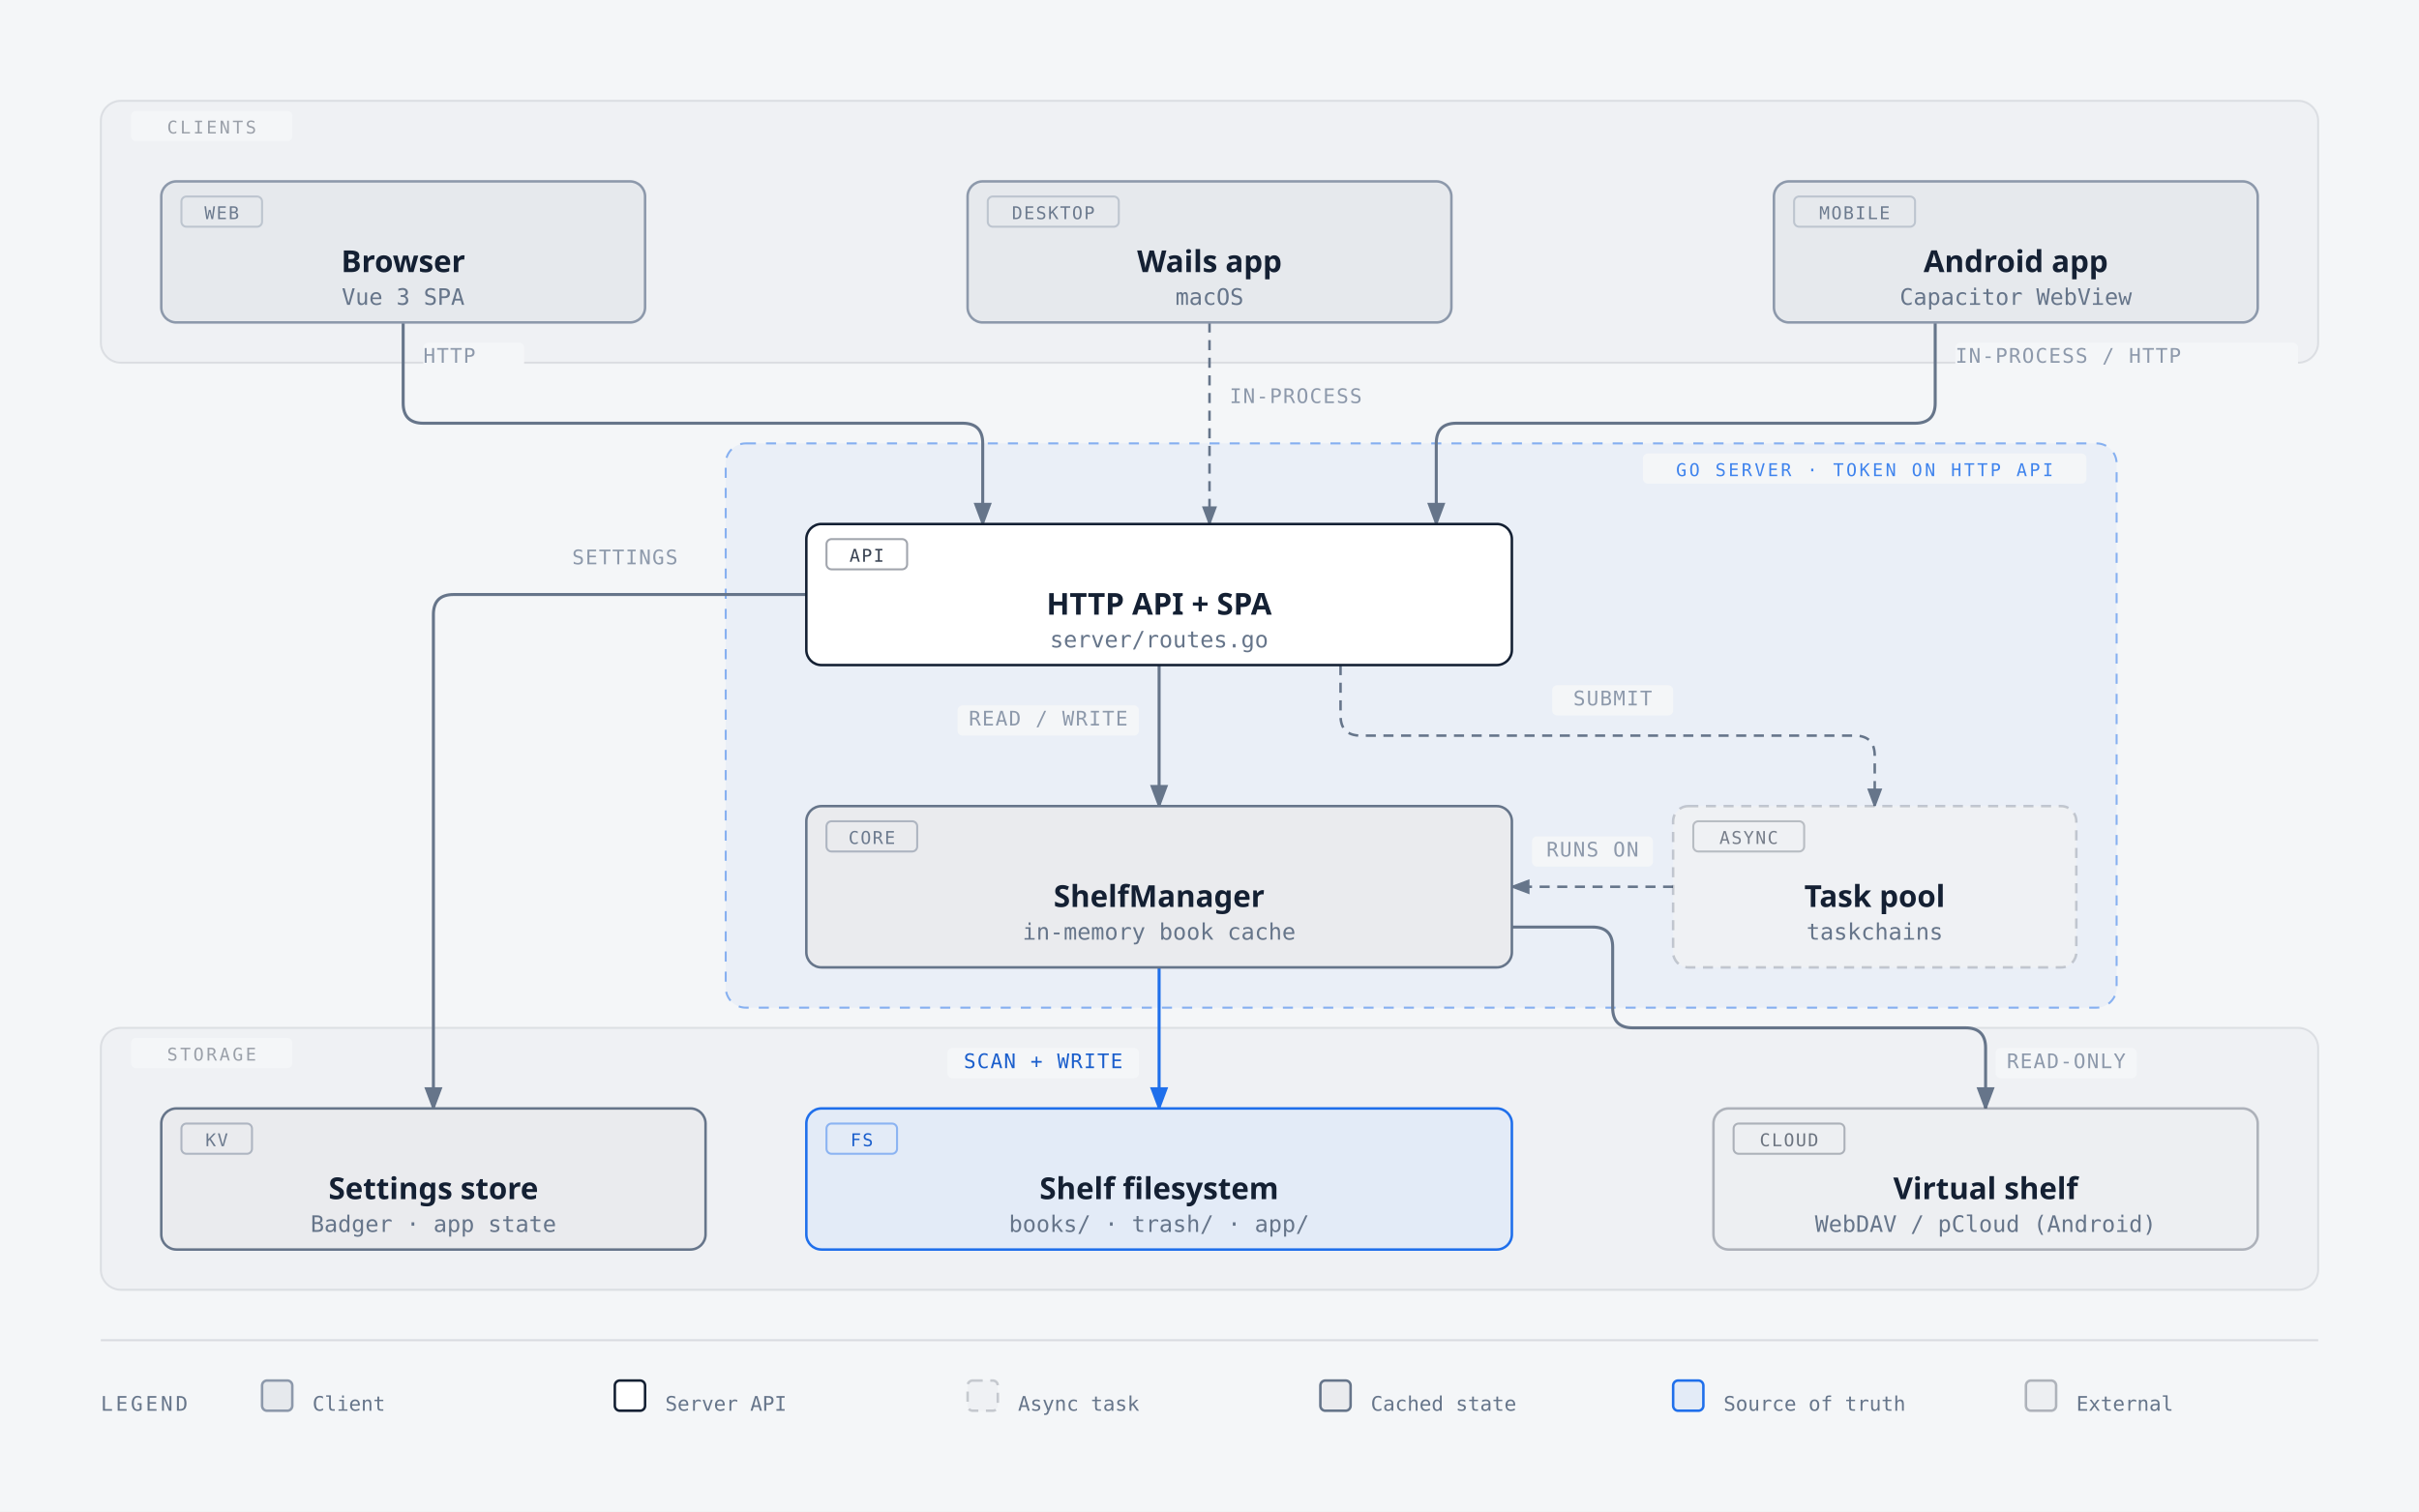
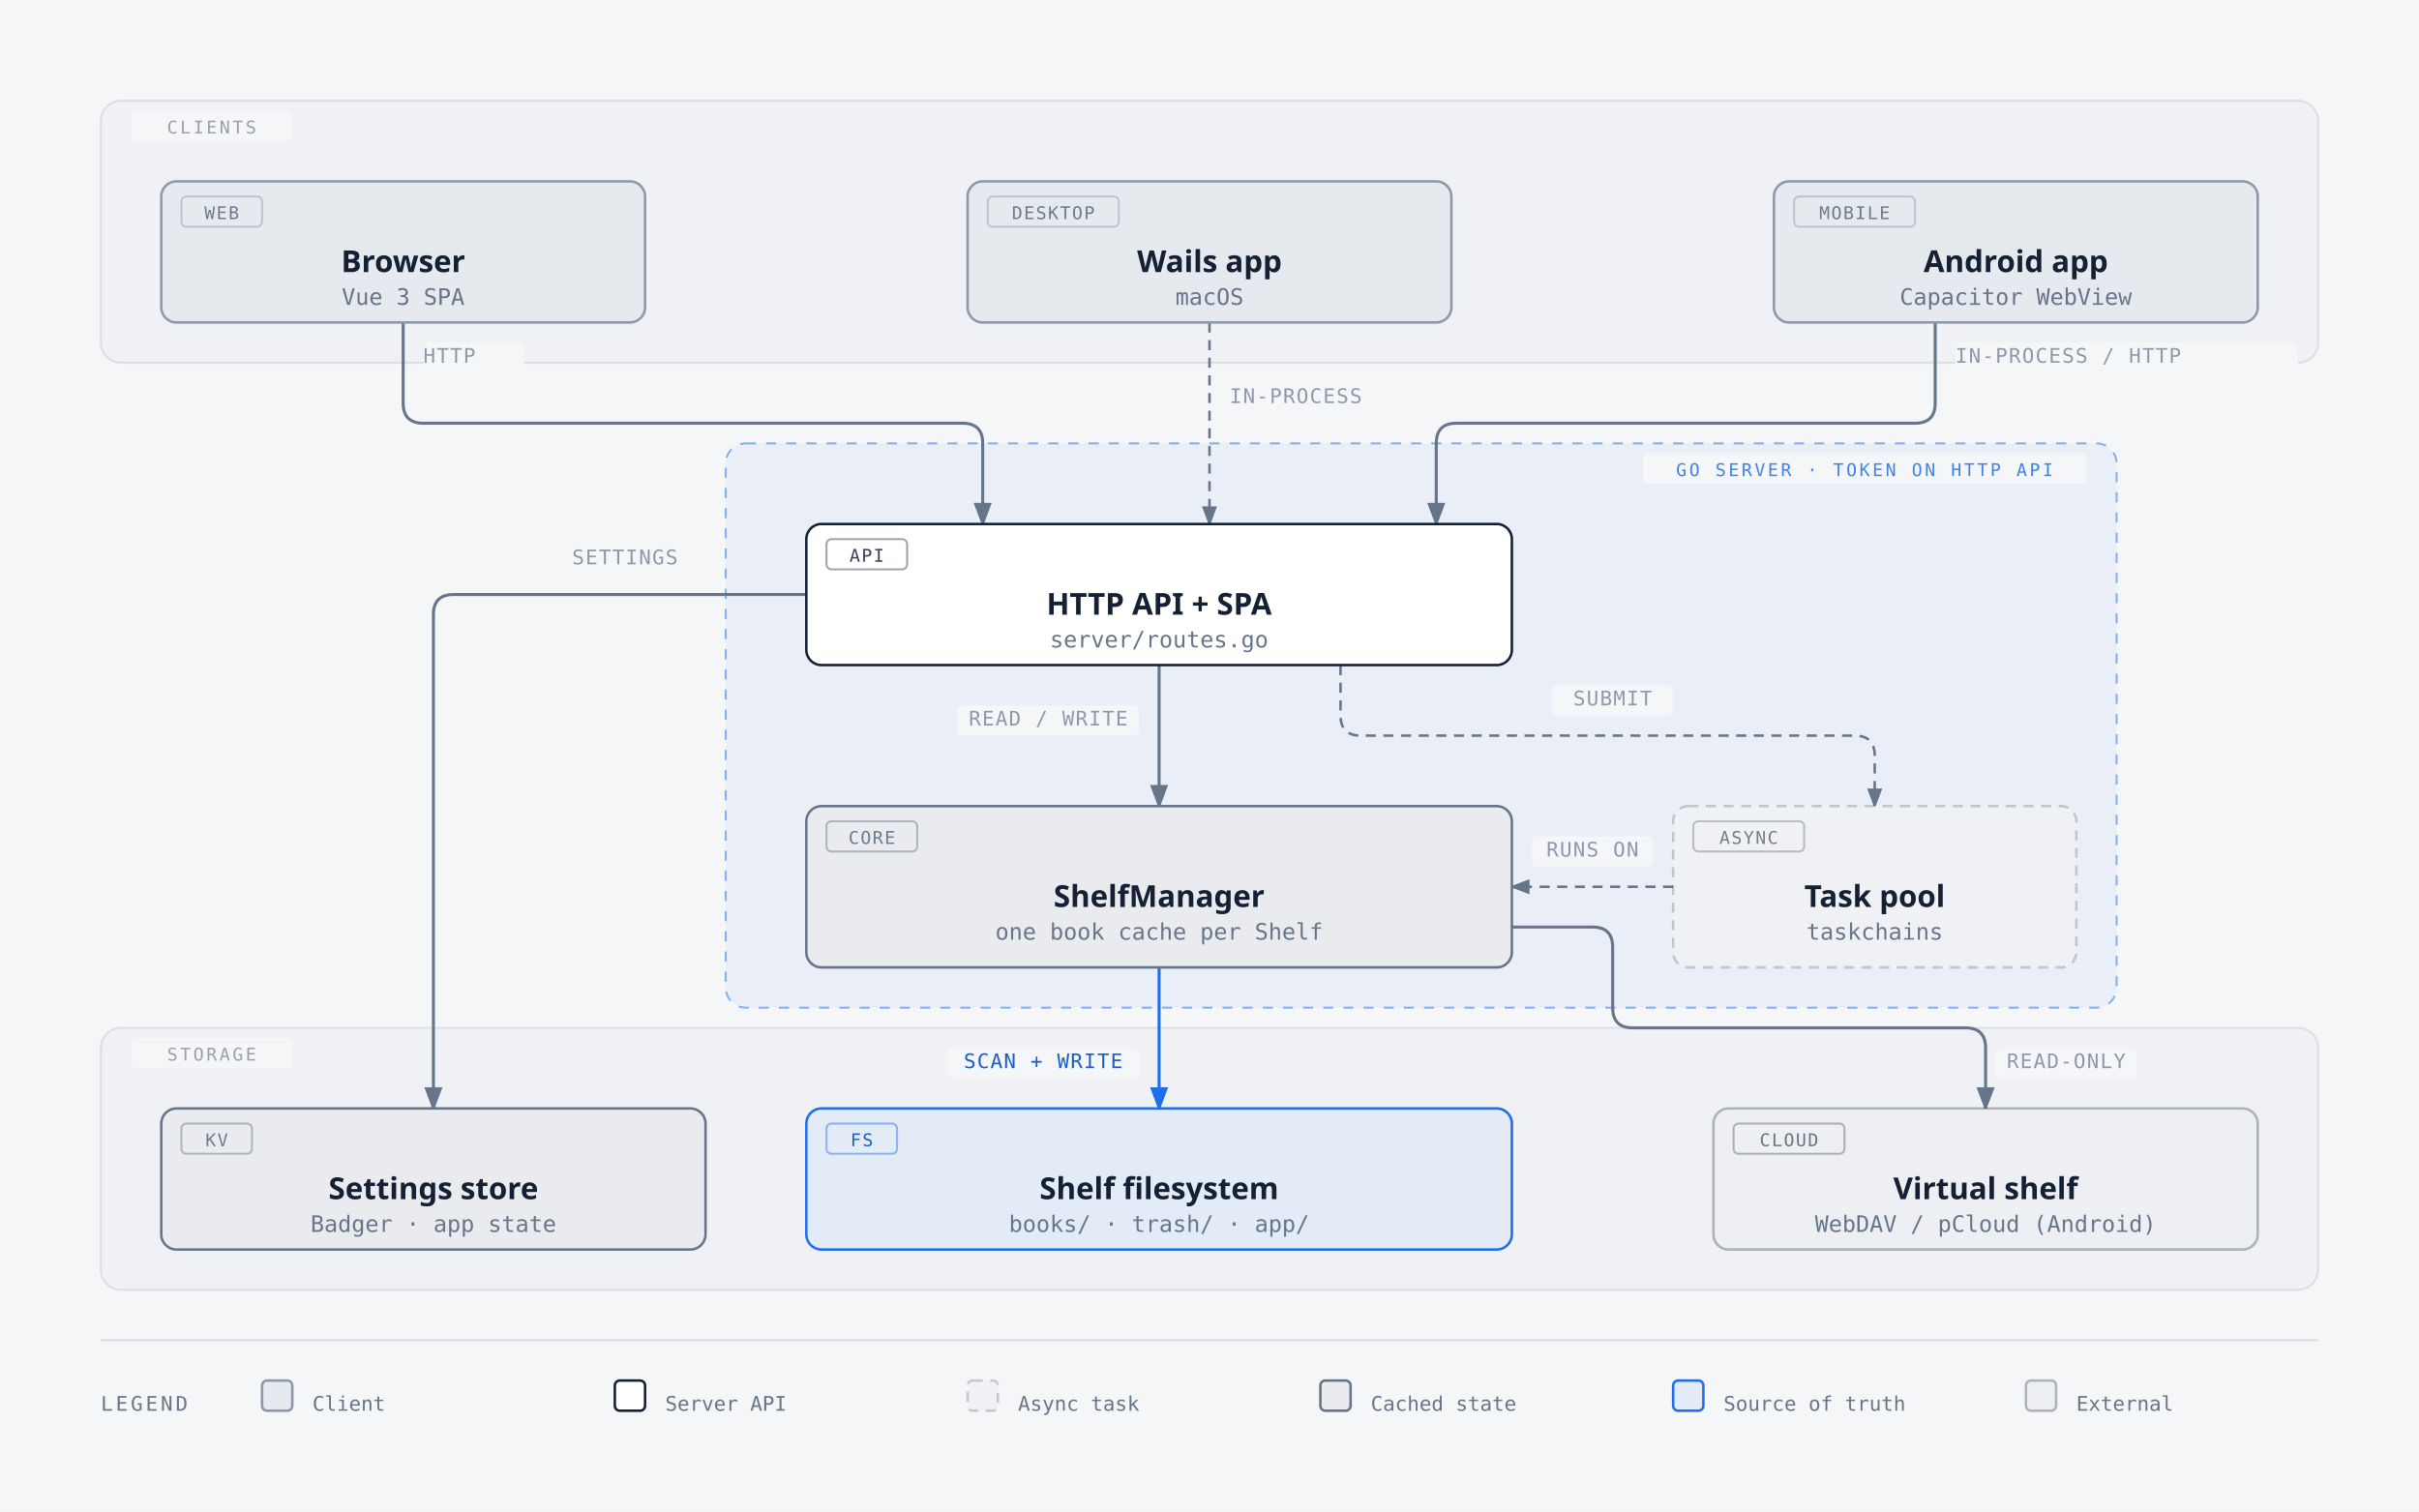
<svg xmlns="http://www.w3.org/2000/svg" viewBox="0 0 960 600" role="img" aria-labelledby="plainshelf-architecture-title plainshelf-architecture-desc">
  <defs>
    <marker id="arrow" markerWidth="8" markerHeight="6" refX="7" refY="3" orient="auto">
      <polygon points="0 0, 8 3, 0 6" fill="#66758a" />
    </marker>
    <marker id="arrow-accent" markerWidth="8" markerHeight="6" refX="7" refY="3" orient="auto">
      <polygon points="0 0, 8 3, 0 6" fill="#1f6feb" />
    </marker>
  </defs>
  <rect width="100%" height="100%" fill="#f4f6f8" />
  <rect x="40" y="40" width="880" height="104" rx="8" fill="rgba(20,32,51,0.02)" stroke="rgba(20,32,51,0.10)" stroke-width="0.8" />
  <rect x="52" y="44" width="64" height="12" rx="2" fill="#f4f6f8" />
  <text x="84" y="53" fill="rgba(20,32,51,0.40)" font-size="7" font-family="ui-monospace,'SF Mono',Menlo,Consolas,monospace" text-anchor="middle" letter-spacing="0.14em">CLIENTS</text>
  <rect x="288" y="176" width="552" height="224" rx="8" fill="rgba(31,111,235,0.05)" stroke="rgba(31,111,235,0.50)" stroke-width="0.8" stroke-dasharray="4,4" />
  <rect x="652" y="180" width="176" height="12" rx="2" fill="#f4f6f8" />
  <text x="740" y="189" fill="rgba(31,111,235,0.85)" font-size="7" font-family="ui-monospace,'SF Mono',Menlo,Consolas,monospace" text-anchor="middle" letter-spacing="0.14em">GO SERVER · TOKEN ON HTTP API</text>
  <rect x="40" y="408" width="880" height="104" rx="8" fill="rgba(20,32,51,0.02)" stroke="rgba(20,32,51,0.10)" stroke-width="0.8" />
  <rect x="52" y="412" width="64" height="12" rx="2" fill="#f4f6f8" />
  <text x="84" y="421" fill="rgba(20,32,51,0.40)" font-size="7" font-family="ui-monospace,'SF Mono',Menlo,Consolas,monospace" text-anchor="middle" letter-spacing="0.14em">STORAGE</text>
  <path d="M 160,128 V 160 Q 160,168 168,168 H 382 Q 390,168 390,176 V 208" fill="none" stroke="#66758a" stroke-width="1.2" marker-end="url(#arrow)" />
  <rect x="168" y="136" width="40" height="12" rx="2" fill="#f4f6f8" />
  <text x="168" y="144" fill="#8d99ab" font-size="8" font-family="ui-monospace,'SF Mono',Menlo,Consolas,monospace" text-anchor="start" letter-spacing="0.06em">HTTP</text>
  <path d="M 480,128 V 208" fill="none" stroke="#66758a" stroke-width="1" stroke-dasharray="4,3" marker-end="url(#arrow)" />
  <rect x="488" y="152" width="64" height="12" rx="2" fill="#f4f6f8" />
  <text x="488" y="160" fill="#8d99ab" font-size="8" font-family="ui-monospace,'SF Mono',Menlo,Consolas,monospace" text-anchor="start" letter-spacing="0.06em">IN-PROCESS</text>
  <path d="M 768,128 V 160 Q 768,168 760,168 H 578 Q 570,168 570,176 V 208" fill="none" stroke="#66758a" stroke-width="1.2" marker-end="url(#arrow)" />
  <rect x="776" y="136" width="136" height="12" rx="2" fill="#f4f6f8" />
  <text x="776" y="144" fill="#8d99ab" font-size="8" font-family="ui-monospace,'SF Mono',Menlo,Consolas,monospace" text-anchor="start" letter-spacing="0.06em">IN-PROCESS / HTTP</text>
  <path d="M 600,368 H 632 Q 640,368 640,376 V 400 Q 640,408 648,408 H 780 Q 788,408 788,416 V 440" fill="none" stroke="#66758a" stroke-width="1.2" marker-end="url(#arrow)" />
  <rect x="792" y="416" width="56" height="12" rx="2" fill="#f4f6f8" />
  <text x="820" y="424" fill="#8d99ab" font-size="8" font-family="ui-monospace,'SF Mono',Menlo,Consolas,monospace" text-anchor="middle" letter-spacing="0.06em">READ-ONLY</text>
  <path d="M 460,264 V 320" fill="none" stroke="#66758a" stroke-width="1.2" marker-end="url(#arrow)" />
  <rect x="380" y="280" width="72" height="12" rx="2" fill="#f4f6f8" />
  <text x="416" y="288" fill="#8d99ab" font-size="8" font-family="ui-monospace,'SF Mono',Menlo,Consolas,monospace" text-anchor="middle" letter-spacing="0.06em">READ / WRITE</text>
  <path d="M 532,264 V 284 Q 532,292 540,292 H 736 Q 744,292 744,300 V 320" fill="none" stroke="#66758a" stroke-width="1" stroke-dasharray="4,3" marker-end="url(#arrow)" />
  <rect x="616" y="272" width="48" height="12" rx="2" fill="#f4f6f8" />
  <text x="640" y="280" fill="#8d99ab" font-size="8" font-family="ui-monospace,'SF Mono',Menlo,Consolas,monospace" text-anchor="middle" letter-spacing="0.06em">SUBMIT</text>
  <path d="M 664,352 H 600" fill="none" stroke="#66758a" stroke-width="1" stroke-dasharray="4,3" marker-end="url(#arrow)" />
  <rect x="608" y="332" width="48" height="12" rx="2" fill="#f4f6f8" />
  <text x="632" y="340" fill="#8d99ab" font-size="8" font-family="ui-monospace,'SF Mono',Menlo,Consolas,monospace" text-anchor="middle" letter-spacing="0.06em">RUNS ON</text>
  <path d="M 460,384 V 440" fill="none" stroke="#1f6feb" stroke-width="1.2" marker-end="url(#arrow-accent)" />
  <rect x="376" y="416" width="76" height="12" rx="2" fill="#f4f6f8" />
  <text x="414" y="424" fill="#1a5ecc" font-size="8" font-family="ui-monospace,'SF Mono',Menlo,Consolas,monospace" text-anchor="middle" letter-spacing="0.06em">SCAN + WRITE</text>
  <path d="M 320,236 H 180 Q 172,236 172,244 V 440" fill="none" stroke="#66758a" stroke-width="1.2" marker-end="url(#arrow)" />
  <rect x="220" y="216" width="56" height="12" rx="2" fill="#f4f6f8" />
  <text x="248" y="224" fill="#8d99ab" font-size="8" font-family="ui-monospace,'SF Mono',Menlo,Consolas,monospace" text-anchor="middle" letter-spacing="0.06em">SETTINGS</text>
  <rect x="64" y="72" width="192" height="56" rx="6" fill="#f4f6f8" />
  <rect x="64" y="72" width="192" height="56" rx="6" fill="rgba(102,117,138,0.10)" stroke="#8d99ab" stroke-width="1" />
  <rect x="72" y="78" width="32" height="12" rx="2" fill="transparent" stroke="rgba(141,153,171,0.45)" stroke-width="0.8" />
  <text x="88" y="87" fill="rgba(102,117,138,0.95)" font-size="7" font-family="ui-monospace,'SF Mono',Menlo,Consolas,monospace" text-anchor="middle" letter-spacing="0.08em">WEB</text>
  <text x="160" y="108" fill="#142033" font-size="12" font-weight="600" font-family="'Avenir Next','Segoe UI',system-ui,sans-serif" text-anchor="middle">Browser</text>
  <text x="160" y="121" fill="#66758a" font-size="9" font-family="ui-monospace,'SF Mono',Menlo,Consolas,monospace" text-anchor="middle">Vue 3 SPA</text>
  <rect x="384" y="72" width="192" height="56" rx="6" fill="#f4f6f8" />
  <rect x="384" y="72" width="192" height="56" rx="6" fill="rgba(102,117,138,0.10)" stroke="#8d99ab" stroke-width="1" />
  <rect x="392" y="78" width="52" height="12" rx="2" fill="transparent" stroke="rgba(141,153,171,0.45)" stroke-width="0.8" />
  <text x="418" y="87" fill="rgba(102,117,138,0.95)" font-size="7" font-family="ui-monospace,'SF Mono',Menlo,Consolas,monospace" text-anchor="middle" letter-spacing="0.08em">DESKTOP</text>
  <text x="480" y="108" fill="#142033" font-size="12" font-weight="600" font-family="'Avenir Next','Segoe UI',system-ui,sans-serif" text-anchor="middle">Wails app</text>
  <text x="480" y="121" fill="#66758a" font-size="9" font-family="ui-monospace,'SF Mono',Menlo,Consolas,monospace" text-anchor="middle">macOS</text>
  <rect x="704" y="72" width="192" height="56" rx="6" fill="#f4f6f8" />
  <rect x="704" y="72" width="192" height="56" rx="6" fill="rgba(102,117,138,0.10)" stroke="#8d99ab" stroke-width="1" />
  <rect x="712" y="78" width="48" height="12" rx="2" fill="transparent" stroke="rgba(141,153,171,0.45)" stroke-width="0.8" />
  <text x="736" y="87" fill="rgba(102,117,138,0.95)" font-size="7" font-family="ui-monospace,'SF Mono',Menlo,Consolas,monospace" text-anchor="middle" letter-spacing="0.08em">MOBILE</text>
  <text x="800" y="108" fill="#142033" font-size="12" font-weight="600" font-family="'Avenir Next','Segoe UI',system-ui,sans-serif" text-anchor="middle">Android app</text>
  <text x="800" y="121" fill="#66758a" font-size="9" font-family="ui-monospace,'SF Mono',Menlo,Consolas,monospace" text-anchor="middle">Capacitor WebView</text>
  <rect x="320" y="208" width="280" height="56" rx="6" fill="#f4f6f8" />
  <rect x="320" y="208" width="280" height="56" rx="6" fill="#ffffff" stroke="#142033" stroke-width="1" />
  <rect x="328" y="214" width="32" height="12" rx="2" fill="transparent" stroke="rgba(20,32,51,0.40)" stroke-width="0.8" />
  <text x="344" y="223" fill="rgba(20,32,51,0.85)" font-size="7" font-family="ui-monospace,'SF Mono',Menlo,Consolas,monospace" text-anchor="middle" letter-spacing="0.08em">API</text>
  <text x="460" y="244" fill="#142033" font-size="12" font-weight="600" font-family="'Avenir Next','Segoe UI',system-ui,sans-serif" text-anchor="middle">HTTP API + SPA</text>
  <text x="460" y="257" fill="#66758a" font-size="9" font-family="ui-monospace,'SF Mono',Menlo,Consolas,monospace" text-anchor="middle">server/routes.go</text>
  <rect x="320" y="320" width="280" height="64" rx="6" fill="#f4f6f8" />
  <rect x="320" y="320" width="280" height="64" rx="6" fill="rgba(20,32,51,0.05)" stroke="#66758a" stroke-width="1" />
  <rect x="328" y="326" width="36" height="12" rx="2" fill="transparent" stroke="rgba(102,117,138,0.45)" stroke-width="0.8" />
  <text x="346" y="335" fill="rgba(102,117,138,0.95)" font-size="7" font-family="ui-monospace,'SF Mono',Menlo,Consolas,monospace" text-anchor="middle" letter-spacing="0.08em">CORE</text>
  <text x="460" y="360" fill="#142033" font-size="12" font-weight="600" font-family="'Avenir Next','Segoe UI',system-ui,sans-serif" text-anchor="middle">ShelfManager</text>
-   <text x="460" y="373" fill="#66758a" font-size="9" font-family="ui-monospace,'SF Mono',Menlo,Consolas,monospace" text-anchor="middle">in-memory book cache</text>
+   <text x="460" y="373" fill="#66758a" font-size="9" font-family="ui-monospace,'SF Mono',Menlo,Consolas,monospace" text-anchor="middle">one book cache per Shelf</text>
  <rect x="664" y="320" width="160" height="64" rx="6" fill="#f4f6f8" />
  <rect x="664" y="320" width="160" height="64" rx="6" fill="rgba(20,32,51,0.02)" stroke="rgba(20,32,51,0.20)" stroke-width="1" stroke-dasharray="4,3" />
  <rect x="672" y="326" width="44" height="12" rx="2" fill="transparent" stroke="rgba(20,32,51,0.25)" stroke-width="0.8" />
  <text x="694" y="335" fill="rgba(20,32,51,0.55)" font-size="7" font-family="ui-monospace,'SF Mono',Menlo,Consolas,monospace" text-anchor="middle" letter-spacing="0.08em">ASYNC</text>
  <text x="744" y="360" fill="#142033" font-size="12" font-weight="600" font-family="'Avenir Next','Segoe UI',system-ui,sans-serif" text-anchor="middle">Task pool</text>
  <text x="744" y="373" fill="#66758a" font-size="9" font-family="ui-monospace,'SF Mono',Menlo,Consolas,monospace" text-anchor="middle">taskchains</text>
  <rect x="64" y="440" width="216" height="56" rx="6" fill="#f4f6f8" />
  <rect x="64" y="440" width="216" height="56" rx="6" fill="rgba(20,32,51,0.05)" stroke="#66758a" stroke-width="1" />
  <rect x="72" y="446" width="28" height="12" rx="2" fill="transparent" stroke="rgba(102,117,138,0.45)" stroke-width="0.8" />
  <text x="86" y="455" fill="rgba(102,117,138,0.95)" font-size="7" font-family="ui-monospace,'SF Mono',Menlo,Consolas,monospace" text-anchor="middle" letter-spacing="0.08em">KV</text>
  <text x="172" y="476" fill="#142033" font-size="12" font-weight="600" font-family="'Avenir Next','Segoe UI',system-ui,sans-serif" text-anchor="middle">Settings store</text>
  <text x="172" y="489" fill="#66758a" font-size="9" font-family="ui-monospace,'SF Mono',Menlo,Consolas,monospace" text-anchor="middle">Badger · app state</text>
  <rect x="320" y="440" width="280" height="56" rx="6" fill="#f4f6f8" />
  <rect x="320" y="440" width="280" height="56" rx="6" fill="rgba(31,111,235,0.08)" stroke="#1f6feb" stroke-width="1" />
  <rect x="328" y="446" width="28" height="12" rx="2" fill="transparent" stroke="rgba(31,111,235,0.45)" stroke-width="0.8" />
  <text x="342" y="455" fill="#1a5ecc" font-size="7" font-family="ui-monospace,'SF Mono',Menlo,Consolas,monospace" text-anchor="middle" letter-spacing="0.08em">FS</text>
  <text x="460" y="476" fill="#142033" font-size="12" font-weight="600" font-family="'Avenir Next','Segoe UI',system-ui,sans-serif" text-anchor="middle">Shelf filesystem</text>
  <text x="460" y="489" fill="#66758a" font-size="9" font-family="ui-monospace,'SF Mono',Menlo,Consolas,monospace" text-anchor="middle">books/ · trash/ · app/</text>
  <rect x="680" y="440" width="216" height="56" rx="6" fill="#f4f6f8" />
  <rect x="680" y="440" width="216" height="56" rx="6" fill="rgba(20,32,51,0.03)" stroke="rgba(20,32,51,0.30)" stroke-width="1" />
  <rect x="688" y="446" width="44" height="12" rx="2" fill="transparent" stroke="rgba(20,32,51,0.30)" stroke-width="0.8" />
  <text x="710" y="455" fill="rgba(20,32,51,0.60)" font-size="7" font-family="ui-monospace,'SF Mono',Menlo,Consolas,monospace" text-anchor="middle" letter-spacing="0.08em">CLOUD</text>
  <text x="788" y="476" fill="#142033" font-size="12" font-weight="600" font-family="'Avenir Next','Segoe UI',system-ui,sans-serif" text-anchor="middle">Virtual shelf</text>
  <text x="788" y="489" fill="#66758a" font-size="9" font-family="ui-monospace,'SF Mono',Menlo,Consolas,monospace" text-anchor="middle">WebDAV / pCloud (Android)</text>
  <line x1="40" y1="532" x2="920" y2="532" stroke="rgba(20,32,51,0.12)" stroke-width="0.8" />
  <text x="40" y="560" fill="#66758a" font-size="8" font-family="ui-monospace,'SF Mono',Menlo,Consolas,monospace" letter-spacing="0.14em">LEGEND</text>
  <rect x="104" y="548" width="12" height="12" rx="2" fill="rgba(102,117,138,0.10)" stroke="#8d99ab" stroke-width="1" />
  <text x="124" y="560" fill="#66758a" font-size="8" font-family="ui-monospace,'SF Mono',Menlo,Consolas,monospace">Client</text>
  <rect x="244" y="548" width="12" height="12" rx="2" fill="#ffffff" stroke="#142033" stroke-width="1" />
  <text x="264" y="560" fill="#66758a" font-size="8" font-family="ui-monospace,'SF Mono',Menlo,Consolas,monospace">Server API</text>
  <rect x="384" y="548" width="12" height="12" rx="2" fill="rgba(20,32,51,0.02)" stroke="rgba(20,32,51,0.20)" stroke-width="1" stroke-dasharray="4,3" />
  <text x="404" y="560" fill="#66758a" font-size="8" font-family="ui-monospace,'SF Mono',Menlo,Consolas,monospace">Async task</text>
  <rect x="524" y="548" width="12" height="12" rx="2" fill="rgba(20,32,51,0.05)" stroke="#66758a" stroke-width="1" />
  <text x="544" y="560" fill="#66758a" font-size="8" font-family="ui-monospace,'SF Mono',Menlo,Consolas,monospace">Cached state</text>
  <rect x="664" y="548" width="12" height="12" rx="2" fill="rgba(31,111,235,0.08)" stroke="#1f6feb" stroke-width="1" />
  <text x="684" y="560" fill="#66758a" font-size="8" font-family="ui-monospace,'SF Mono',Menlo,Consolas,monospace">Source of truth</text>
  <rect x="804" y="548" width="12" height="12" rx="2" fill="rgba(20,32,51,0.03)" stroke="rgba(20,32,51,0.30)" stroke-width="1" />
  <text x="824" y="560" fill="#66758a" font-size="8" font-family="ui-monospace,'SF Mono',Menlo,Consolas,monospace">External</text>
</svg>
